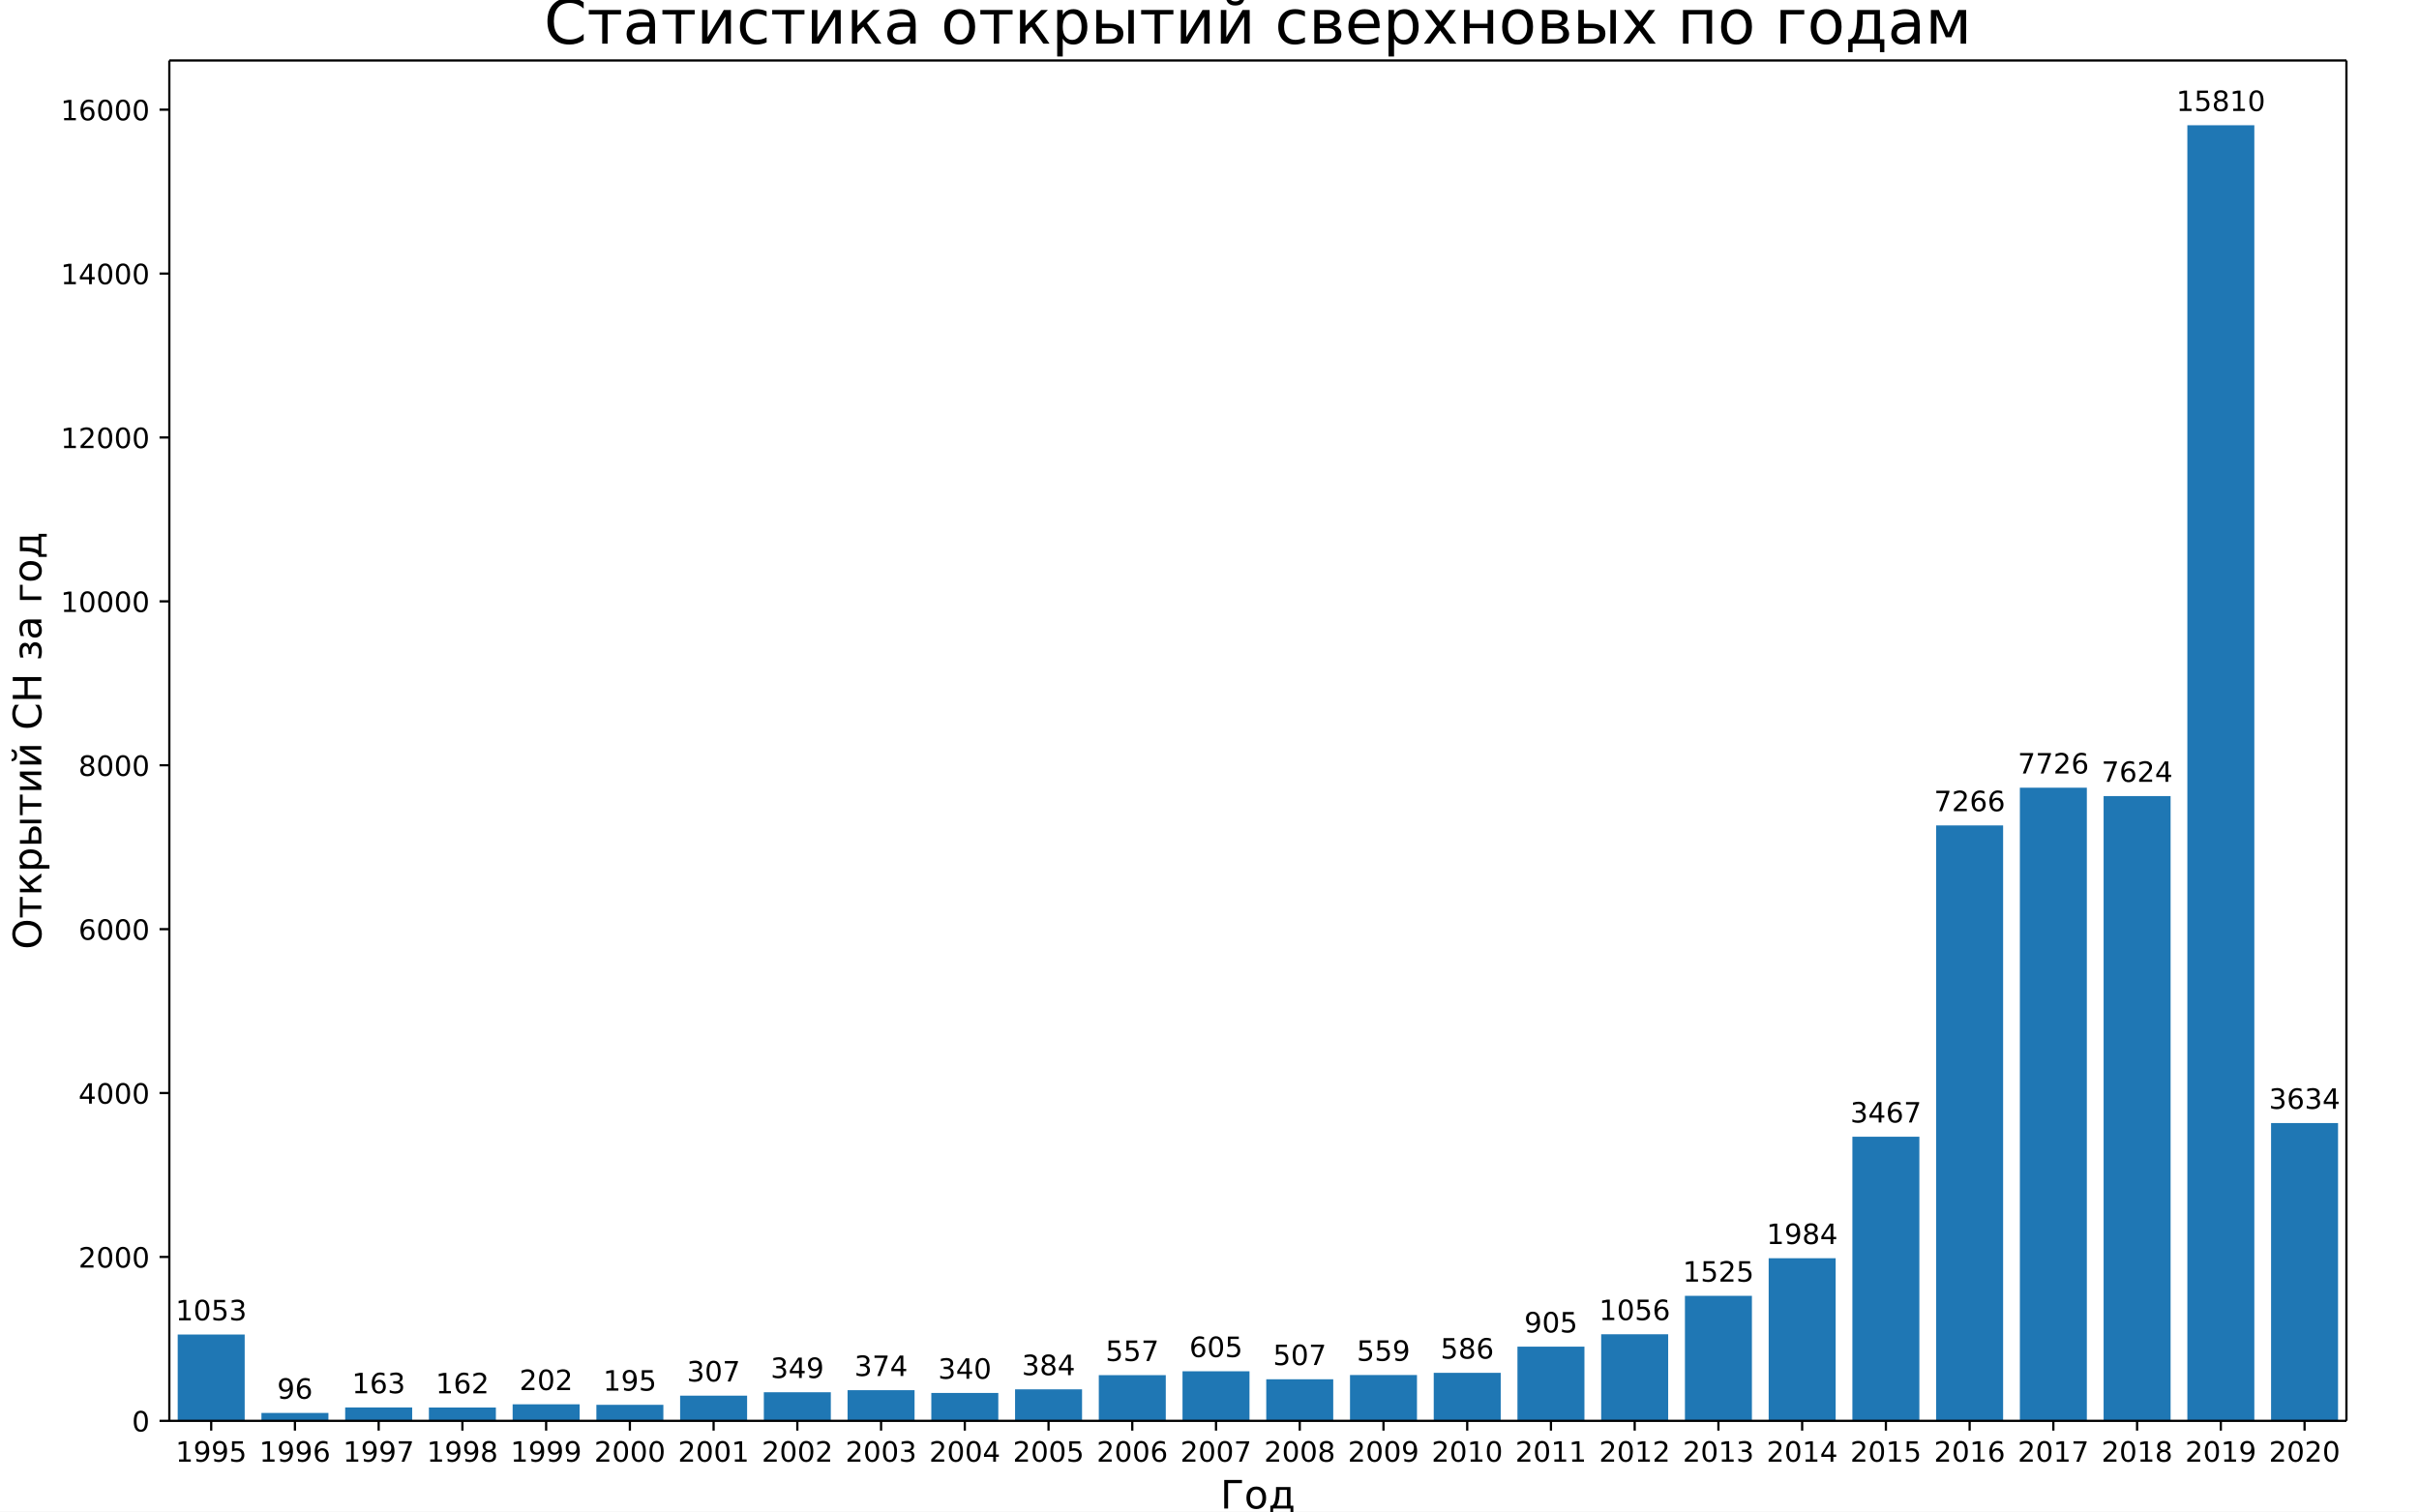
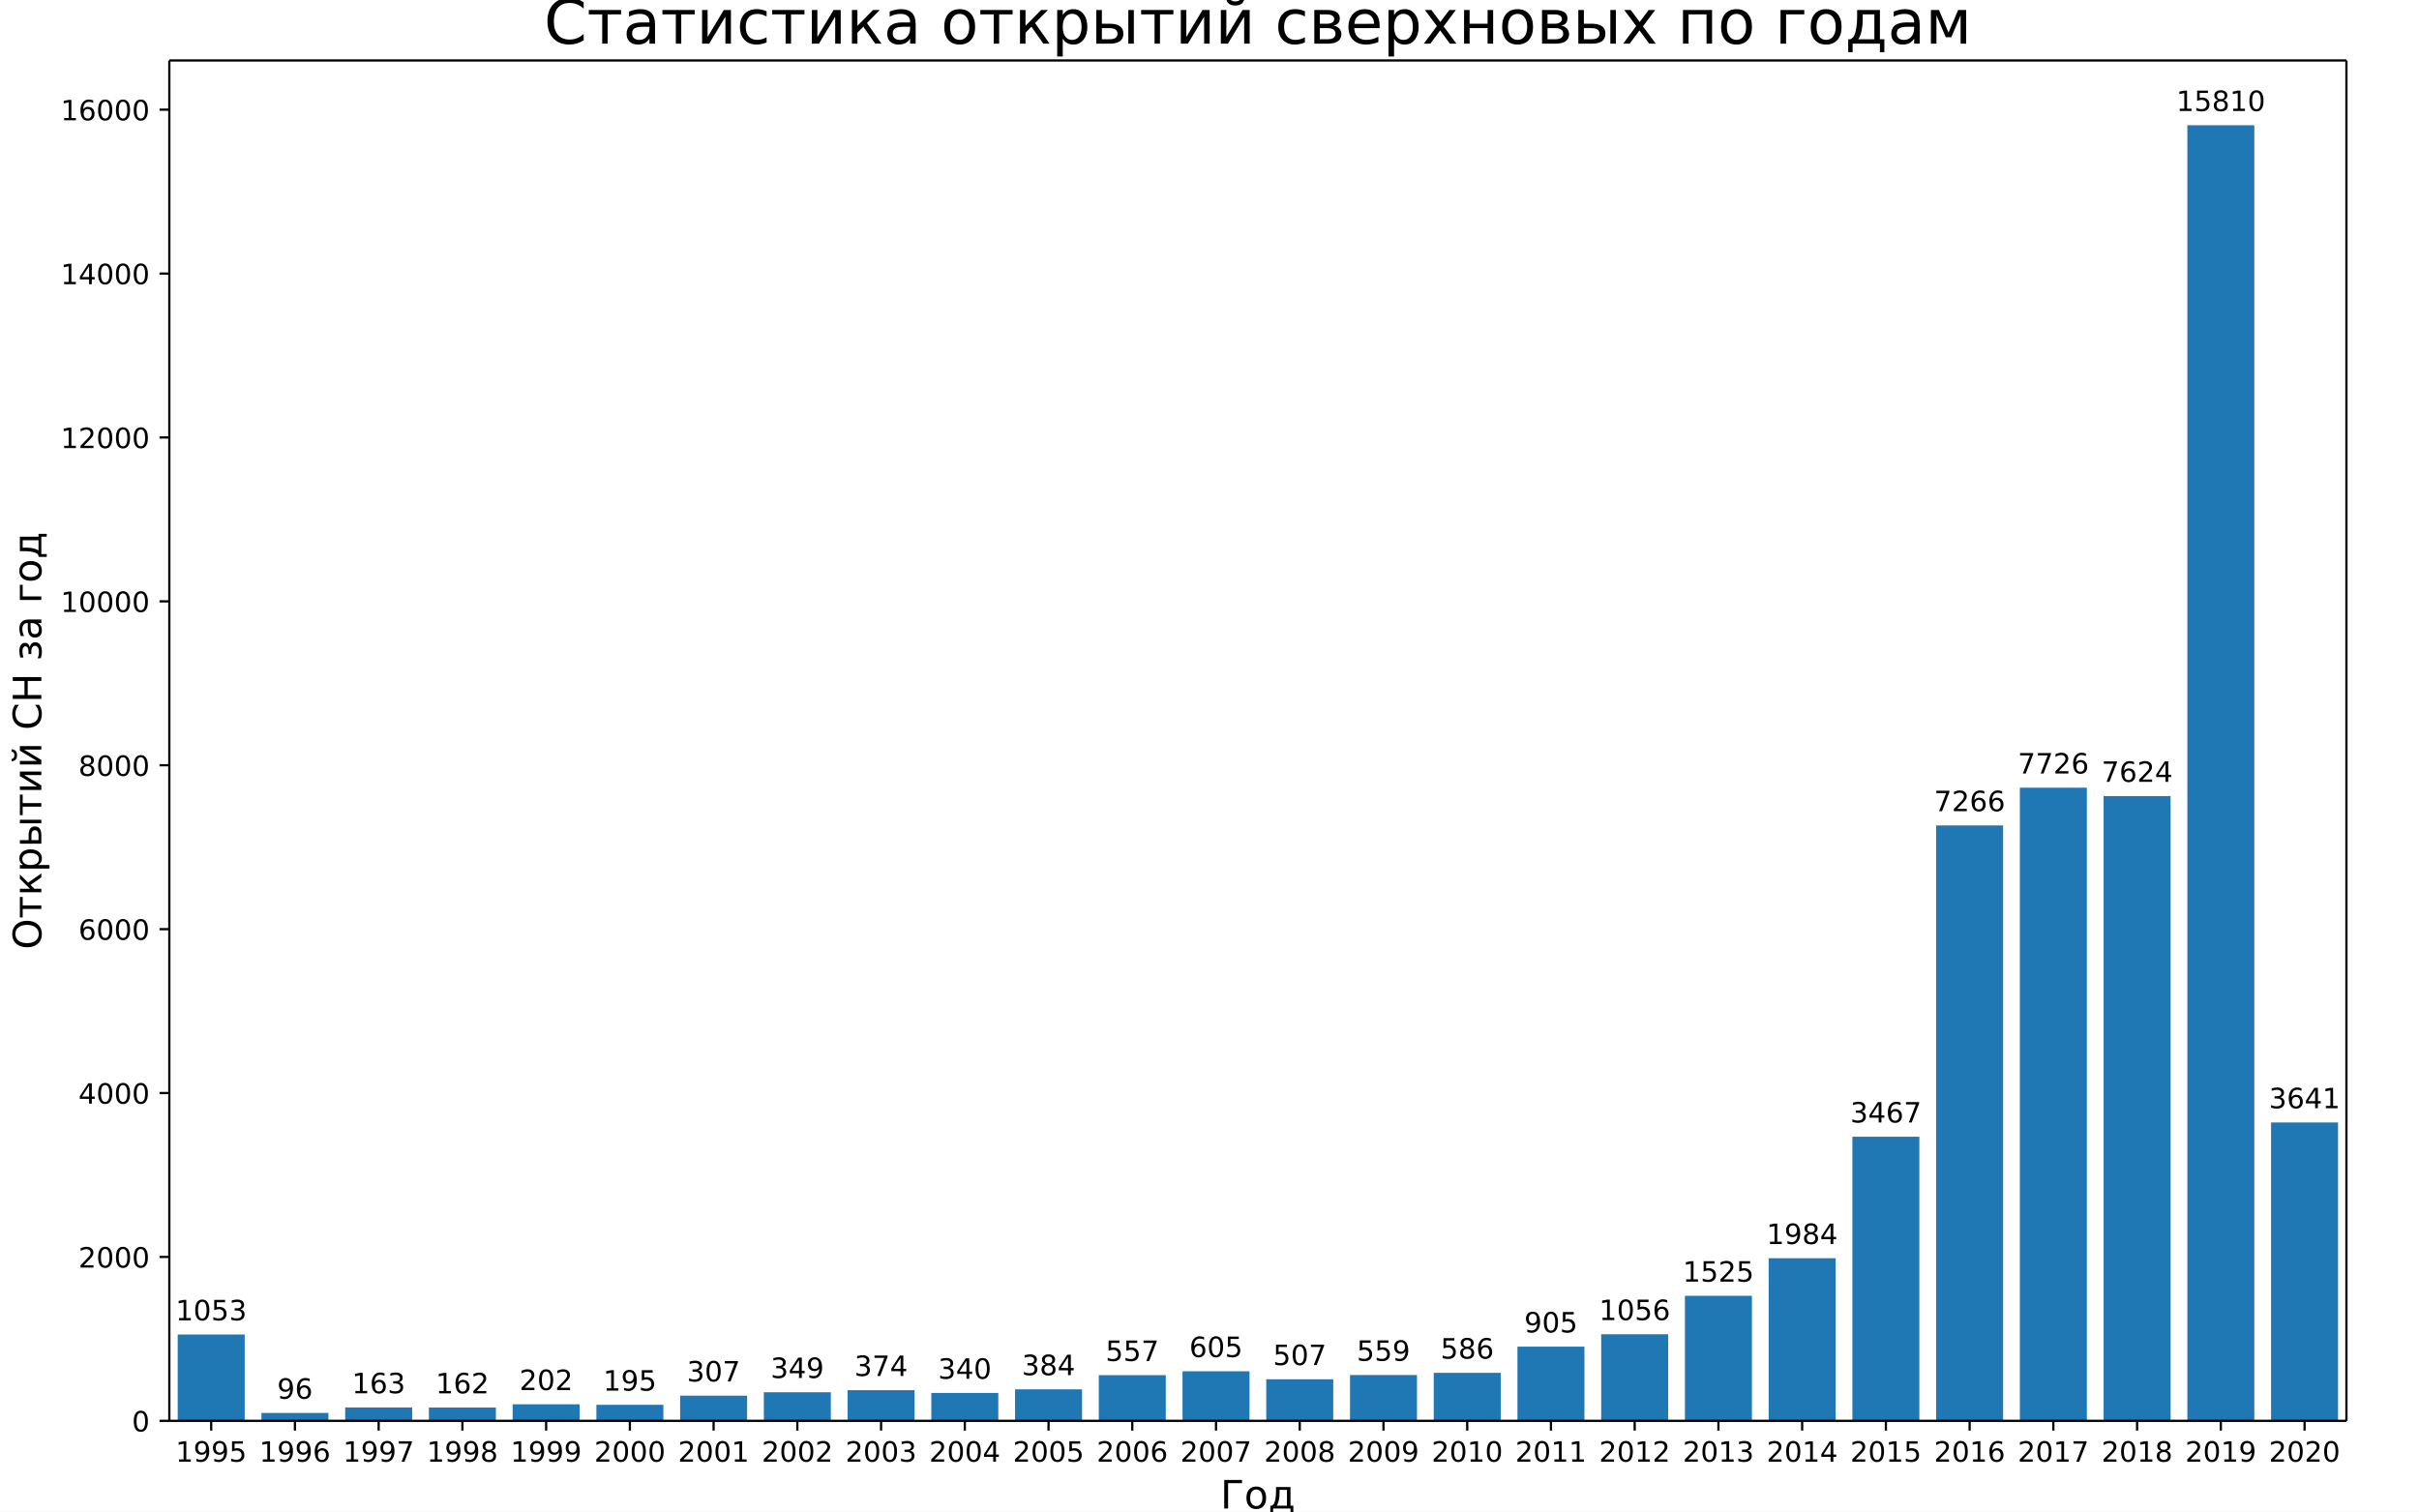
<svg xmlns="http://www.w3.org/2000/svg" xmlns:xlink="http://www.w3.org/1999/xlink" width="864pt" height="540pt" version="1.1" viewBox="0 0 864 540">
  <defs>
    <style type="text/css">*{stroke-linecap:butt;stroke-linejoin:round;}</style>
  </defs>
  <path d="m0 540h864v-540h-864z" fill="#fff" />
  <path d="m60.48 507.6h777.6v-486h-777.6z" fill="#fff" />
  <path d="m63.471 507.6h23.926v-30.828h-23.926z" clip-path="url(#a)" fill="#1f77b4" />
  <path d="m93.378 507.6h23.926v-2.811h-23.926z" clip-path="url(#a)" fill="#1f77b4" />
  <path d="m123.29 507.6h23.926v-4.772h-23.926z" clip-path="url(#a)" fill="#1f77b4" />
  <path d="m153.19 507.6h23.926v-4.743h-23.926z" clip-path="url(#a)" fill="#1f77b4" />
  <path d="m183.1 507.6h23.926v-5.914h-23.926z" clip-path="url(#a)" fill="#1f77b4" />
  <path d="m213.01 507.6h23.926v-5.709h-23.926z" clip-path="url(#a)" fill="#1f77b4" />
  <path d="m242.92 507.6h23.926v-8.988h-23.926z" clip-path="url(#a)" fill="#1f77b4" />
  <path d="m272.82 507.6h23.926v-10.217h-23.926z" clip-path="url(#a)" fill="#1f77b4" />
  <path d="m302.73 507.6h23.926v-10.949h-23.926z" clip-path="url(#a)" fill="#1f77b4" />
  <path d="m332.64 507.6h23.926v-9.954h-23.926z" clip-path="url(#a)" fill="#1f77b4" />
  <path d="m362.55 507.6h23.926v-11.242h-23.926z" clip-path="url(#a)" fill="#1f77b4" />
  <path d="m392.46 507.6h23.926v-16.307h-23.926z" clip-path="url(#a)" fill="#1f77b4" />
  <path d="m422.36 507.6h23.926v-17.712h-23.926z" clip-path="url(#a)" fill="#1f77b4" />
  <path d="m452.27 507.6h23.926v-14.843h-23.926z" clip-path="url(#a)" fill="#1f77b4" />
  <path d="m482.18 507.6h23.926v-16.365h-23.926z" clip-path="url(#a)" fill="#1f77b4" />
  <path d="m512.09 507.6h23.926v-17.156h-23.926z" clip-path="url(#a)" fill="#1f77b4" />
  <path d="m541.99 507.6h23.926v-26.495h-23.926z" clip-path="url(#a)" fill="#1f77b4" />
  <path d="m571.9 507.6h23.926v-30.916h-23.926z" clip-path="url(#a)" fill="#1f77b4" />
  <path d="m601.81 507.6h23.926v-44.646h-23.926z" clip-path="url(#a)" fill="#1f77b4" />
  <path d="m631.72 507.6h23.926v-58.084h-23.926z" clip-path="url(#a)" fill="#1f77b4" />
  <path d="m661.62 507.6h23.926v-101.5h-23.926z" clip-path="url(#a)" fill="#1f77b4" />
  <path d="m691.53 507.6h23.926v-212.72h-23.926z" clip-path="url(#a)" fill="#1f77b4" />
  <path d="m721.44 507.6h23.926v-226.19h-23.926z" clip-path="url(#a)" fill="#1f77b4" />
  <path d="m751.35 507.6h23.926v-223.2h-23.926z" clip-path="url(#a)" fill="#1f77b4" />
  <path d="m781.26 507.6h23.926v-462.86h-23.926z" clip-path="url(#a)" fill="#1f77b4" />
-   <path d="m811.16 507.6h23.926v-106.39h-23.926z" clip-path="url(#a)" fill="#1f77b4" />
+   <path d="m811.16 507.6h23.926v-106.59h-23.926z" clip-path="url(#a)" fill="#1f77b4" />
  <defs>
    <path id="b" d="m0 0v3.5" stroke="#000" stroke-width=".8" />
  </defs>
  <use x="75.434" y="507.6" stroke="#000000" stroke-width=".8" xlink:href="#b" />
  <text transform="rotate(-0 75.434 522.2)" x="75.434" y="522.198" font-family="DejaVu Sans" font-size="10px" text-anchor="middle">1995</text>
  <use x="105.342" y="507.6" stroke="#000000" stroke-width=".8" xlink:href="#b" />
  <text transform="rotate(-0 105.34 522.2)" x="105.342" y="522.198" font-family="DejaVu Sans" font-size="10px" text-anchor="middle">1996</text>
  <use x="135.249" y="507.6" stroke="#000000" stroke-width=".8" xlink:href="#b" />
  <text transform="rotate(-0 135.25 522.2)" x="135.249" y="522.198" font-family="DejaVu Sans" font-size="10px" text-anchor="middle">1997</text>
  <use x="165.157" y="507.6" stroke="#000000" stroke-width=".8" xlink:href="#b" />
  <text transform="rotate(-0 165.16 522.2)" x="165.157" y="522.198" font-family="DejaVu Sans" font-size="10px" text-anchor="middle">1998</text>
  <use x="195.065" y="507.6" stroke="#000000" stroke-width=".8" xlink:href="#b" />
  <text transform="rotate(-0 195.06 522.2)" x="195.065" y="522.198" font-family="DejaVu Sans" font-size="10px" text-anchor="middle">1999</text>
  <use x="224.972" y="507.6" stroke="#000000" stroke-width=".8" xlink:href="#b" />
  <text transform="rotate(-0 224.97 522.2)" x="224.972" y="522.198" font-family="DejaVu Sans" font-size="10px" text-anchor="middle">2000</text>
  <use x="254.88" y="507.6" stroke="#000000" stroke-width=".8" xlink:href="#b" />
  <text transform="rotate(-0 254.88 522.2)" x="254.88" y="522.198" font-family="DejaVu Sans" font-size="10px" text-anchor="middle">2001</text>
  <use x="284.788" y="507.6" stroke="#000000" stroke-width=".8" xlink:href="#b" />
  <text transform="rotate(-0 284.79 522.2)" x="284.788" y="522.198" font-family="DejaVu Sans" font-size="10px" text-anchor="middle">2002</text>
  <use x="314.695" y="507.6" stroke="#000000" stroke-width=".8" xlink:href="#b" />
  <text transform="rotate(-0 314.7 522.2)" x="314.695" y="522.198" font-family="DejaVu Sans" font-size="10px" text-anchor="middle">2003</text>
  <use x="344.603" y="507.6" stroke="#000000" stroke-width=".8" xlink:href="#b" />
  <text transform="rotate(-0 344.6 522.2)" x="344.603" y="522.198" font-family="DejaVu Sans" font-size="10px" text-anchor="middle">2004</text>
  <use x="374.511" y="507.6" stroke="#000000" stroke-width=".8" xlink:href="#b" />
  <text transform="rotate(-0 374.51 522.2)" x="374.511" y="522.198" font-family="DejaVu Sans" font-size="10px" text-anchor="middle">2005</text>
  <use x="404.418" y="507.6" stroke="#000000" stroke-width=".8" xlink:href="#b" />
  <text transform="rotate(-0 404.42 522.2)" x="404.418" y="522.198" font-family="DejaVu Sans" font-size="10px" text-anchor="middle">2006</text>
  <use x="434.326" y="507.6" stroke="#000000" stroke-width=".8" xlink:href="#b" />
  <text transform="rotate(-0 434.33 522.2)" x="434.326" y="522.198" font-family="DejaVu Sans" font-size="10px" text-anchor="middle">2007</text>
  <use x="464.234" y="507.6" stroke="#000000" stroke-width=".8" xlink:href="#b" />
  <text transform="rotate(-0 464.23 522.2)" x="464.234" y="522.198" font-family="DejaVu Sans" font-size="10px" text-anchor="middle">2008</text>
  <use x="494.142" y="507.6" stroke="#000000" stroke-width=".8" xlink:href="#b" />
  <text transform="rotate(-0 494.14 522.2)" x="494.142" y="522.198" font-family="DejaVu Sans" font-size="10px" text-anchor="middle">2009</text>
  <use x="524.049" y="507.6" stroke="#000000" stroke-width=".8" xlink:href="#b" />
  <text transform="rotate(-0 524.05 522.2)" x="524.049" y="522.198" font-family="DejaVu Sans" font-size="10px" text-anchor="middle">2010</text>
  <use x="553.957" y="507.6" stroke="#000000" stroke-width=".8" xlink:href="#b" />
  <text transform="rotate(-0 553.96 522.2)" x="553.957" y="522.198" font-family="DejaVu Sans" font-size="10px" text-anchor="middle">2011</text>
  <use x="583.865" y="507.6" stroke="#000000" stroke-width=".8" xlink:href="#b" />
  <text transform="rotate(-0 583.86 522.2)" x="583.865" y="522.198" font-family="DejaVu Sans" font-size="10px" text-anchor="middle">2012</text>
  <use x="613.772" y="507.6" stroke="#000000" stroke-width=".8" xlink:href="#b" />
  <text transform="rotate(-0 613.77 522.2)" x="613.772" y="522.198" font-family="DejaVu Sans" font-size="10px" text-anchor="middle">2013</text>
  <use x="643.68" y="507.6" stroke="#000000" stroke-width=".8" xlink:href="#b" />
  <text transform="rotate(-0 643.68 522.2)" x="643.68" y="522.198" font-family="DejaVu Sans" font-size="10px" text-anchor="middle">2014</text>
  <use x="673.588" y="507.6" stroke="#000000" stroke-width=".8" xlink:href="#b" />
  <text transform="rotate(-0 673.59 522.2)" x="673.588" y="522.198" font-family="DejaVu Sans" font-size="10px" text-anchor="middle">2015</text>
  <use x="703.495" y="507.6" stroke="#000000" stroke-width=".8" xlink:href="#b" />
  <text transform="rotate(-0 703.5 522.2)" x="703.495" y="522.198" font-family="DejaVu Sans" font-size="10px" text-anchor="middle">2016</text>
  <use x="733.403" y="507.6" stroke="#000000" stroke-width=".8" xlink:href="#b" />
  <text transform="rotate(-0 733.4 522.2)" x="733.403" y="522.198" font-family="DejaVu Sans" font-size="10px" text-anchor="middle">2017</text>
  <use x="763.311" y="507.6" stroke="#000000" stroke-width=".8" xlink:href="#b" />
  <text transform="rotate(-0 763.31 522.2)" x="763.311" y="522.198" font-family="DejaVu Sans" font-size="10px" text-anchor="middle">2018</text>
  <use x="793.218" y="507.6" stroke="#000000" stroke-width=".8" xlink:href="#b" />
  <text transform="rotate(-0 793.22 522.2)" x="793.218" y="522.198" font-family="DejaVu Sans" font-size="10px" text-anchor="middle">2019</text>
  <use x="823.126" y="507.6" stroke="#000000" stroke-width=".8" xlink:href="#b" />
  <text transform="rotate(-0 823.13 522.2)" x="823.126" y="522.198" font-family="DejaVu Sans" font-size="10px" text-anchor="middle">2020</text>
  <text transform="rotate(-0 449.28 538.92)" x="449.28" y="538.916" font-family="DejaVu Sans" font-size="14px" text-anchor="middle">Год</text>
  <defs>
    <path id="c" d="m0 0h-3.5" stroke="#000" stroke-width=".8" />
  </defs>
  <use x="60.48" y="507.6" stroke="#000000" stroke-width=".8" xlink:href="#c" />
  <text transform="rotate(-0 53.48 511.4)" x="53.48" y="511.399" font-family="DejaVu Sans" font-size="10px" text-anchor="end">0</text>
  <use x="60.48" y="449.048" stroke="#000000" stroke-width=".8" xlink:href="#c" />
  <text transform="rotate(-0 53.48 452.85)" x="53.48" y="452.847" font-family="DejaVu Sans" font-size="10px" text-anchor="end">2000</text>
  <use x="60.48" y="390.495" stroke="#000000" stroke-width=".8" xlink:href="#c" />
  <text transform="rotate(-0 53.48 394.29)" x="53.48" y="394.294" font-family="DejaVu Sans" font-size="10px" text-anchor="end">4000</text>
  <use x="60.48" y="331.943" stroke="#000000" stroke-width=".8" xlink:href="#c" />
  <text transform="rotate(-0 53.48 335.74)" x="53.48" y="335.742" font-family="DejaVu Sans" font-size="10px" text-anchor="end">6000</text>
  <use x="60.48" y="273.39" stroke="#000000" stroke-width=".8" xlink:href="#c" />
  <text transform="rotate(-0 53.48 277.19)" x="53.48" y="277.189" font-family="DejaVu Sans" font-size="10px" text-anchor="end">8000</text>
  <use x="60.48" y="214.838" stroke="#000000" stroke-width=".8" xlink:href="#c" />
  <text transform="rotate(-0 53.48 218.64)" x="53.48" y="218.637" font-family="DejaVu Sans" font-size="10px" text-anchor="end">10000</text>
  <use x="60.48" y="156.285" stroke="#000000" stroke-width=".8" xlink:href="#c" />
  <text transform="rotate(-0 53.48 160.08)" x="53.48" y="160.084" font-family="DejaVu Sans" font-size="10px" text-anchor="end">12000</text>
  <use x="60.48" y="97.733" stroke="#000000" stroke-width=".8" xlink:href="#c" />
  <text transform="rotate(-0 53.48 101.53)" x="53.48" y="101.532" font-family="DejaVu Sans" font-size="10px" text-anchor="end">14000</text>
  <use x="60.48" y="39.18" stroke="#000000" stroke-width=".8" xlink:href="#c" />
  <text transform="rotate(-0 53.48 42.98)" x="53.48" y="42.98" font-family="DejaVu Sans" font-size="10px" text-anchor="end">16000</text>
  <text transform="rotate(-90 14.756 264.6)" x="14.756" y="264.6" font-family="DejaVu Sans" font-size="14px" text-anchor="middle">Открытий СН за год</text>
  <path d="m60.48 507.6v-486" fill="none" stroke="#000" stroke-linecap="square" stroke-width=".8" />
  <path d="m838.08 507.6v-486" fill="none" stroke="#000" stroke-linecap="square" stroke-width=".8" />
  <path d="m60.48 507.6h777.6" fill="none" stroke="#000" stroke-linecap="square" stroke-width=".8" />
  <path d="m60.48 21.6h777.6" fill="none" stroke="#000" stroke-linecap="square" stroke-width=".8" />
  <text transform="rotate(-0 75.434 471.69)" x="75.434" y="471.692" font-family="DejaVu Sans" font-size="10px" text-anchor="middle">1053</text>
  <text transform="rotate(-0 105.34 499.71)" x="105.342" y="499.71" font-family="DejaVu Sans" font-size="10px" text-anchor="middle">96</text>
  <text transform="rotate(-0 135.25 497.75)" x="135.249" y="497.748" font-family="DejaVu Sans" font-size="10px" text-anchor="middle">163</text>
  <text transform="rotate(-0 165.16 497.78)" x="165.157" y="497.778" font-family="DejaVu Sans" font-size="10px" text-anchor="middle">162</text>
  <text transform="rotate(-0 195.06 496.61)" x="195.065" y="496.607" font-family="DejaVu Sans" font-size="10px" text-anchor="middle">202</text>
  <text transform="rotate(-0 224.97 496.81)" x="224.972" y="496.811" font-family="DejaVu Sans" font-size="10px" text-anchor="middle">195</text>
  <text transform="rotate(-0 254.88 493.53)" x="254.88" y="493.533" font-family="DejaVu Sans" font-size="10px" text-anchor="middle">307</text>
  <text transform="rotate(-0 284.79 492.3)" x="284.788" y="492.303" font-family="DejaVu Sans" font-size="10px" text-anchor="middle">349</text>
  <text transform="rotate(-0 314.7 491.57)" x="314.695" y="491.571" font-family="DejaVu Sans" font-size="10px" text-anchor="middle">374</text>
  <text transform="rotate(-0 344.6 492.57)" x="344.603" y="492.566" font-family="DejaVu Sans" font-size="10px" text-anchor="middle">340</text>
  <text transform="rotate(-0 374.51 491.28)" x="374.511" y="491.278" font-family="DejaVu Sans" font-size="10px" text-anchor="middle">384</text>
  <text transform="rotate(-0 404.42 486.21)" x="404.418" y="486.213" font-family="DejaVu Sans" font-size="10px" text-anchor="middle">557</text>
  <text transform="rotate(-0 434.33 484.81)" x="434.326" y="484.808" font-family="DejaVu Sans" font-size="10px" text-anchor="middle">605</text>
  <text transform="rotate(-0 464.23 487.68)" x="464.234" y="487.677" font-family="DejaVu Sans" font-size="10px" text-anchor="middle">507</text>
  <text transform="rotate(-0 494.14 486.15)" x="494.142" y="486.155" font-family="DejaVu Sans" font-size="10px" text-anchor="middle">559</text>
  <text transform="rotate(-0 524.05 485.36)" x="524.049" y="485.364" font-family="DejaVu Sans" font-size="10px" text-anchor="middle">586</text>
  <text transform="rotate(-0 553.96 476.03)" x="553.957" y="476.025" font-family="DejaVu Sans" font-size="10px" text-anchor="middle">905</text>
  <text transform="rotate(-0 583.86 471.6)" x="583.865" y="471.605" font-family="DejaVu Sans" font-size="10px" text-anchor="middle">1056</text>
  <text transform="rotate(-0 613.77 457.87)" x="613.772" y="457.874" font-family="DejaVu Sans" font-size="10px" text-anchor="middle">1525</text>
  <text transform="rotate(-0 643.68 444.44)" x="643.68" y="444.436" font-family="DejaVu Sans" font-size="10px" text-anchor="middle">1984</text>
  <text transform="rotate(-0 673.59 401.02)" x="673.588" y="401.02" font-family="DejaVu Sans" font-size="10px" text-anchor="middle">3467</text>
  <text transform="rotate(-0 703.5 289.8)" x="703.495" y="289.799" font-family="DejaVu Sans" font-size="10px" text-anchor="middle">7266</text>
  <text transform="rotate(-0 733.4 276.33)" x="733.403" y="276.332" font-family="DejaVu Sans" font-size="10px" text-anchor="middle">7726</text>
  <text transform="rotate(-0 763.31 279.32)" x="763.311" y="279.318" font-family="DejaVu Sans" font-size="10px" text-anchor="middle">7624</text>
  <text transform="rotate(-0 793.22 39.663)" x="793.218" y="39.663" font-family="DejaVu Sans" font-size="10px" text-anchor="middle">15810</text>
-   <text transform="rotate(-0 823.13 396.13)" x="823.126" y="396.131" font-family="DejaVu Sans" font-size="10px" text-anchor="middle">3634</text>
+   <text transform="rotate(-0 823.13 395.93)" x="823.126" y="395.926" font-family="DejaVu Sans" font-size="10px" text-anchor="middle">3641</text>
  <text transform="rotate(-0 449.28 15.6)" x="449.28" y="15.6" font-family="DejaVu Sans" font-size="22px" text-anchor="middle">Статистика открытий сверхновых по годам</text>
  <defs>
    <clipPath id="a">
      <rect x="60.48" y="21.6" width="777.6" height="486" />
    </clipPath>
  </defs>
</svg>
